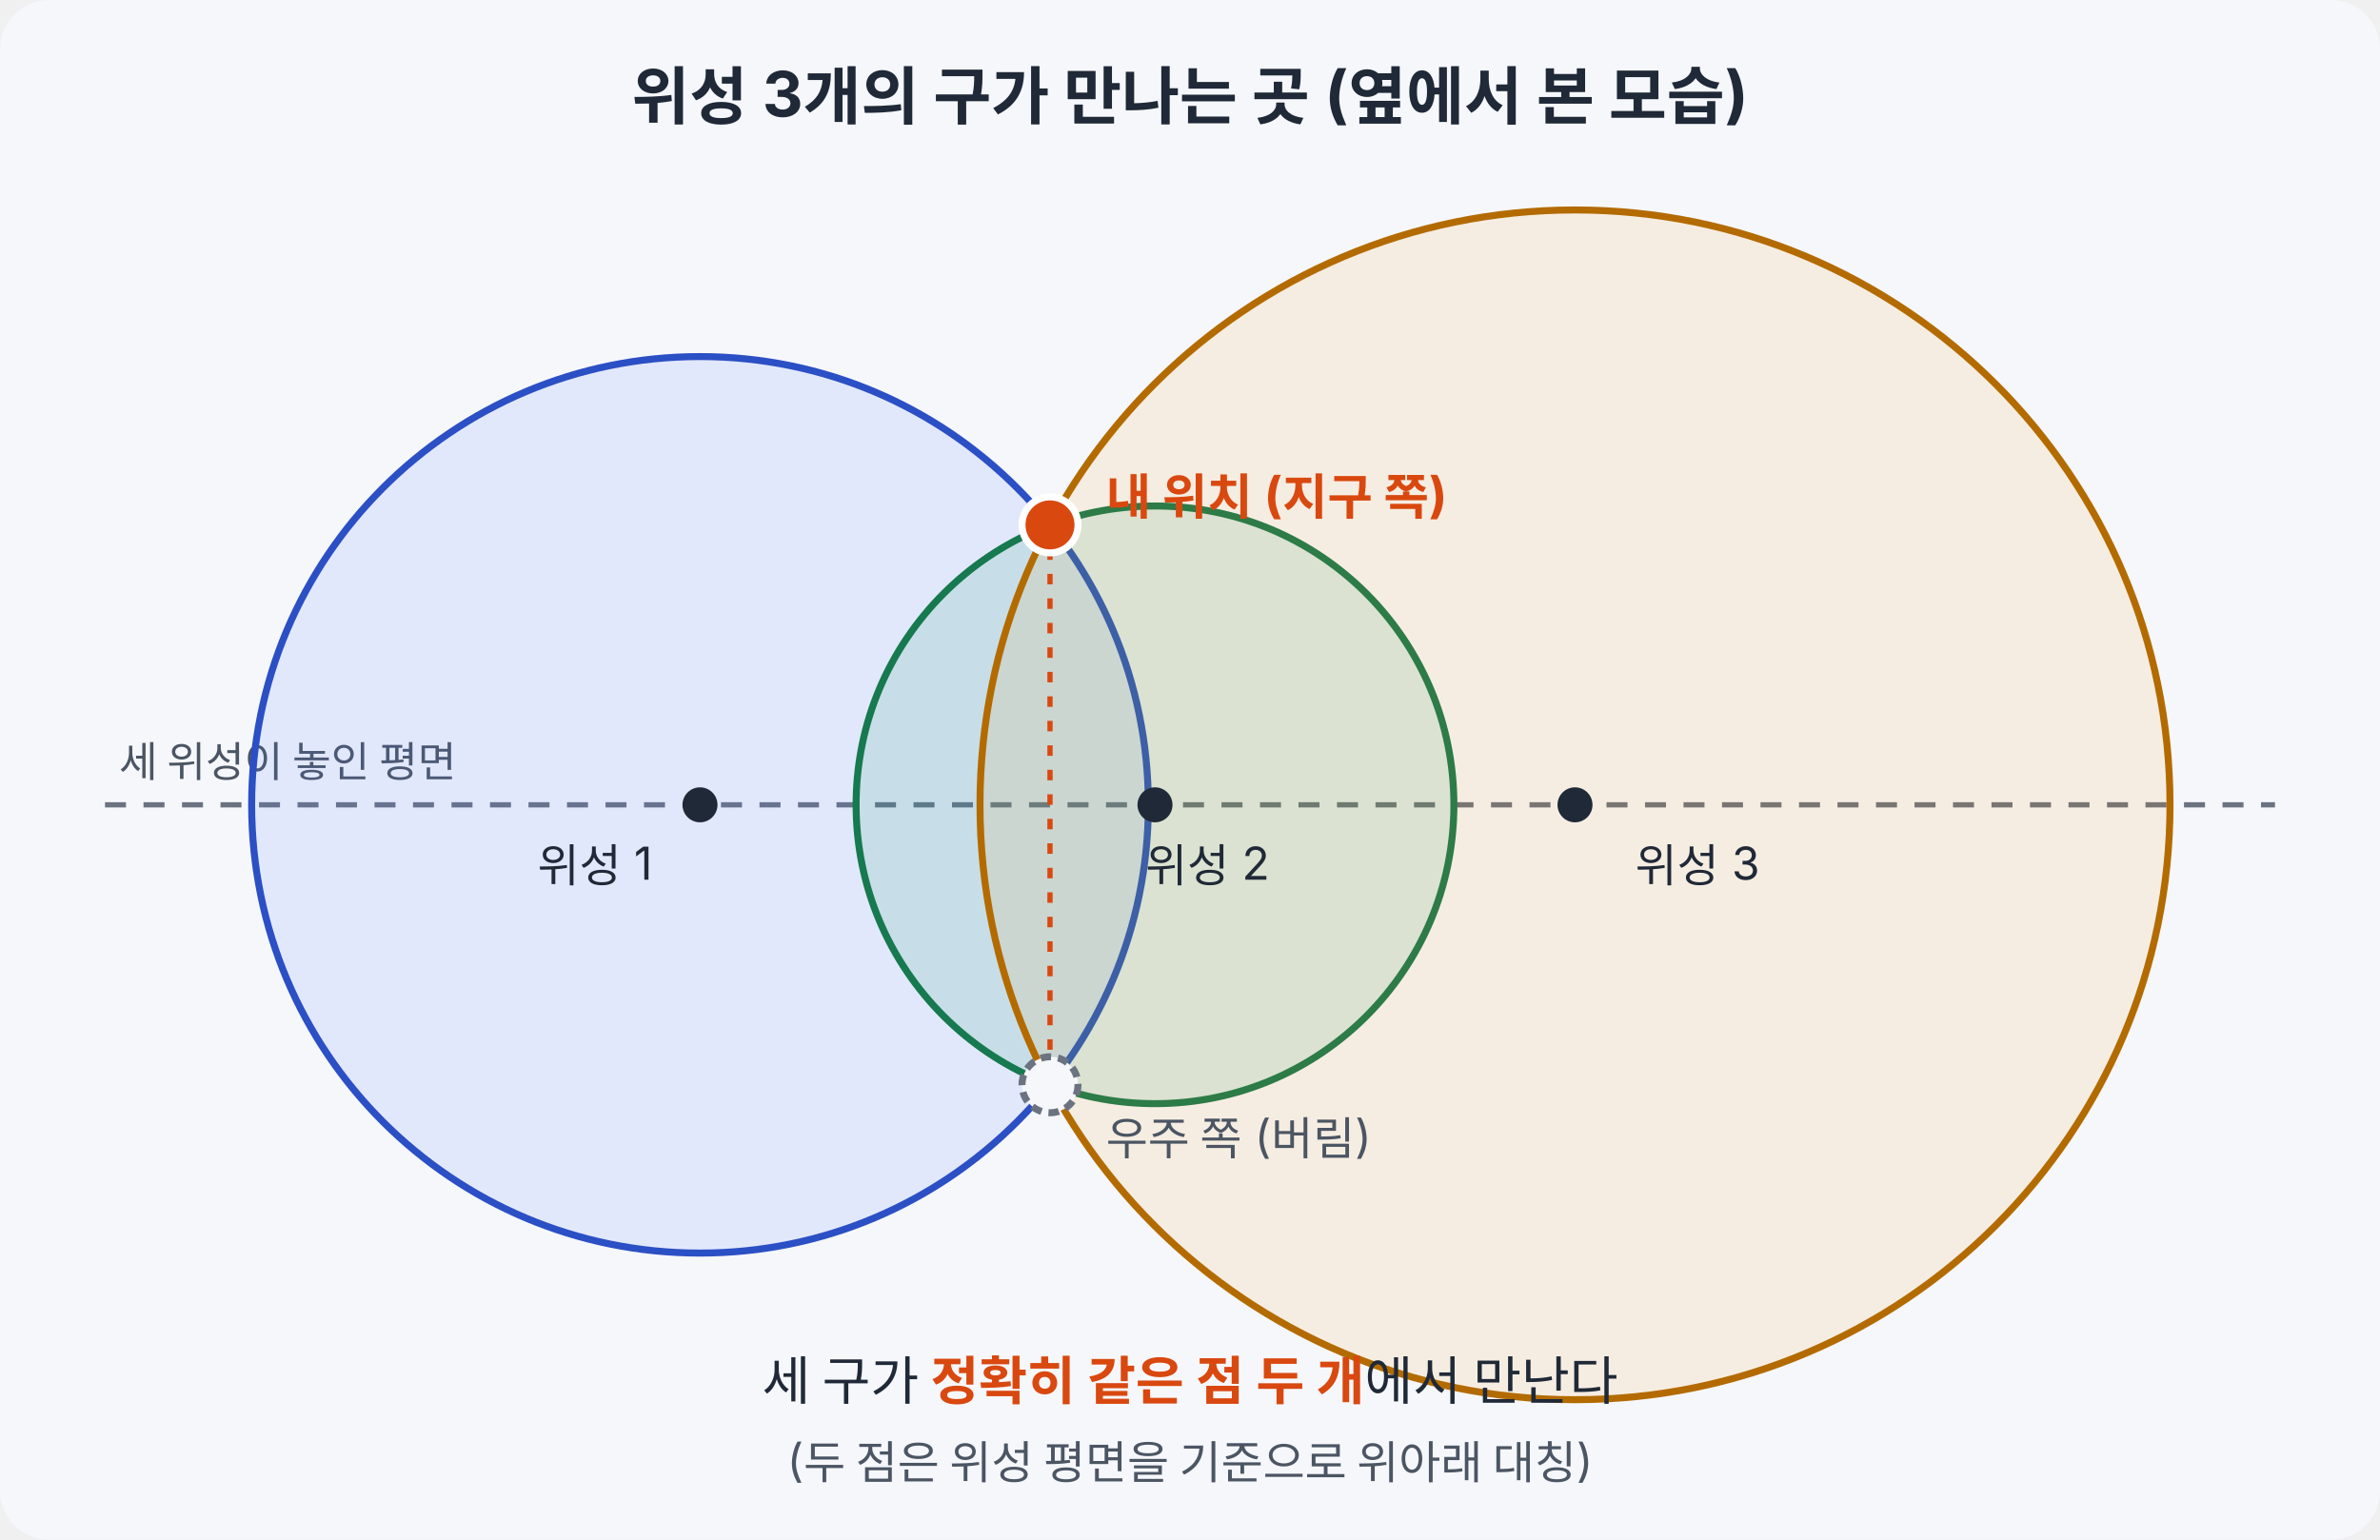
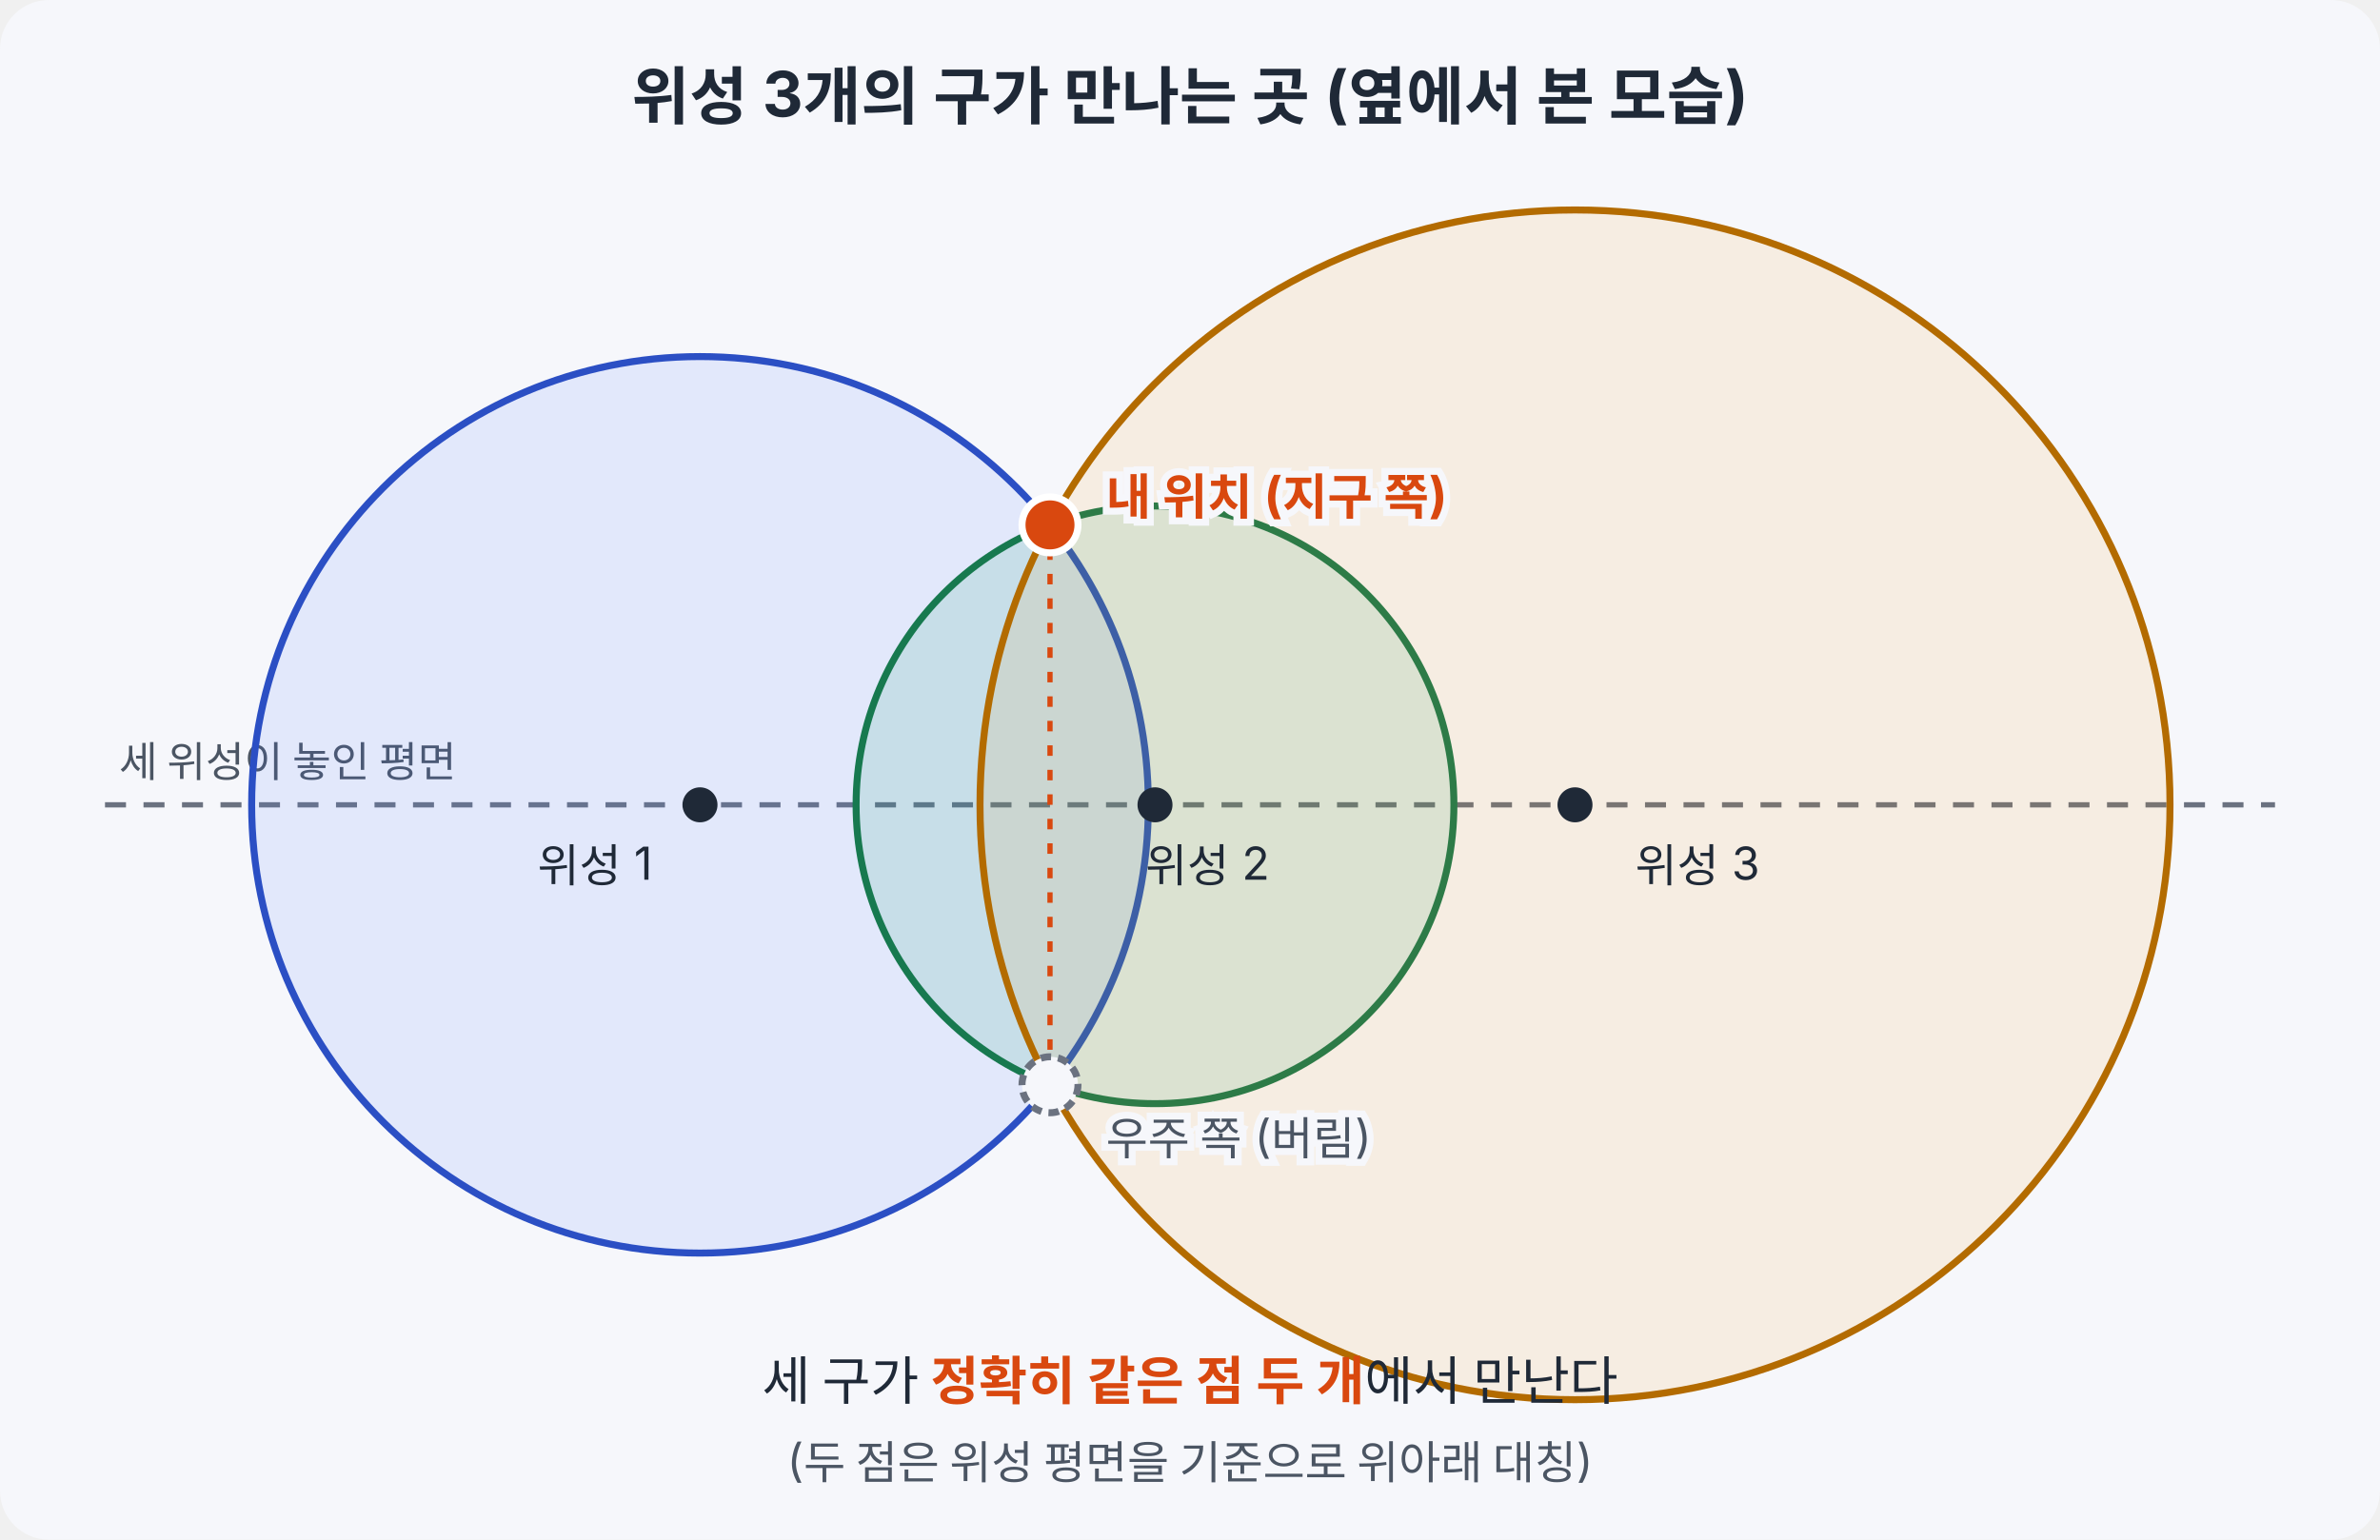
<svg xmlns="http://www.w3.org/2000/svg" viewBox="0 0 680 440" width="680" height="440" font-family="-apple-system,'Apple SD Gothic Neo','Noto Sans KR',sans-serif">
  <rect width="680" height="440" rx="14" fill="#f6f7fb" />
  <text x="340" y="34" text-anchor="middle" font-size="18" font-weight="700" fill="#1f2937">위성 3개의 구가 만나는 곳 (옆에서 본 모습)</text>
  <line x1="30" y1="230" x2="650" y2="230" stroke="#6b7280" stroke-width="1.5" stroke-dasharray="6 5" />
-   <text x="34" y="222" font-size="12" fill="#4b5563">세 위성이 놓인 평면</text>
+   <text x="34" y="222" font-size="12" fill="#4b5563" stroke="#f6f7fb" stroke-width="4" paint-order="stroke">세 위성이 놓인 평면</text>
  <circle cx="200" cy="230" r="128.1" fill="#4f7cff" fill-opacity="0.12" stroke="#2b4fc4" stroke-width="2" />
  <circle cx="330" cy="230" r="85.4" fill="#22a06b" fill-opacity="0.14" stroke="#17794f" stroke-width="2" />
  <circle cx="450" cy="230" r="170" fill="#f08c00" fill-opacity="0.10" stroke="#b36b00" stroke-width="2" />
  <g fill="#1f2937">
    <circle cx="200" cy="230" r="5" />
    <circle cx="330" cy="230" r="5" />
    <circle cx="450" cy="230" r="5" />
  </g>
  <g font-size="13" fill="#1f2937" text-anchor="middle">
    <text x="170" y="252">위성 1</text>
    <text x="345" y="252">위성 2</text>
    <text x="485" y="252">위성 3</text>
  </g>
  <line x1="300" y1="150" x2="300" y2="310" stroke="#d9480f" stroke-width="1.5" stroke-dasharray="3 4" />
  <circle cx="300" cy="150" r="8" fill="#d9480f" stroke="#fff" stroke-width="2" />
  <circle cx="300" cy="310" r="8" fill="#f6f7fb" stroke="#6b7280" stroke-width="2" stroke-dasharray="3 2" />
-   <text x="316" y="147" font-size="14" font-weight="700" fill="#d9480f">내 위치 (지구 쪽)</text>
-   <text x="316" y="330" font-size="13" fill="#4b5563">우주 쪽 (버림)</text>
+   <text x="316" y="147" font-size="14" font-weight="700" fill="#d9480f" stroke="#f6f7fb" stroke-width="4" paint-order="stroke">내 위치 (지구 쪽)</text>
+   <text x="316" y="330" font-size="13" fill="#4b5563" stroke="#f6f7fb" stroke-width="4" paint-order="stroke">우주 쪽 (버림)</text>
  <text x="340" y="400" text-anchor="middle" font-size="15" fill="#1f2937">세 구가 <tspan fill="#d9480f" font-weight="700">정확히 같은 점 두 개</tspan>에서 만난다</text>
  <text x="340" y="422" text-anchor="middle" font-size="13" fill="#4b5563">(두 점은 위성 평면을 기준으로 위아래 대칭)</text>
</svg>
